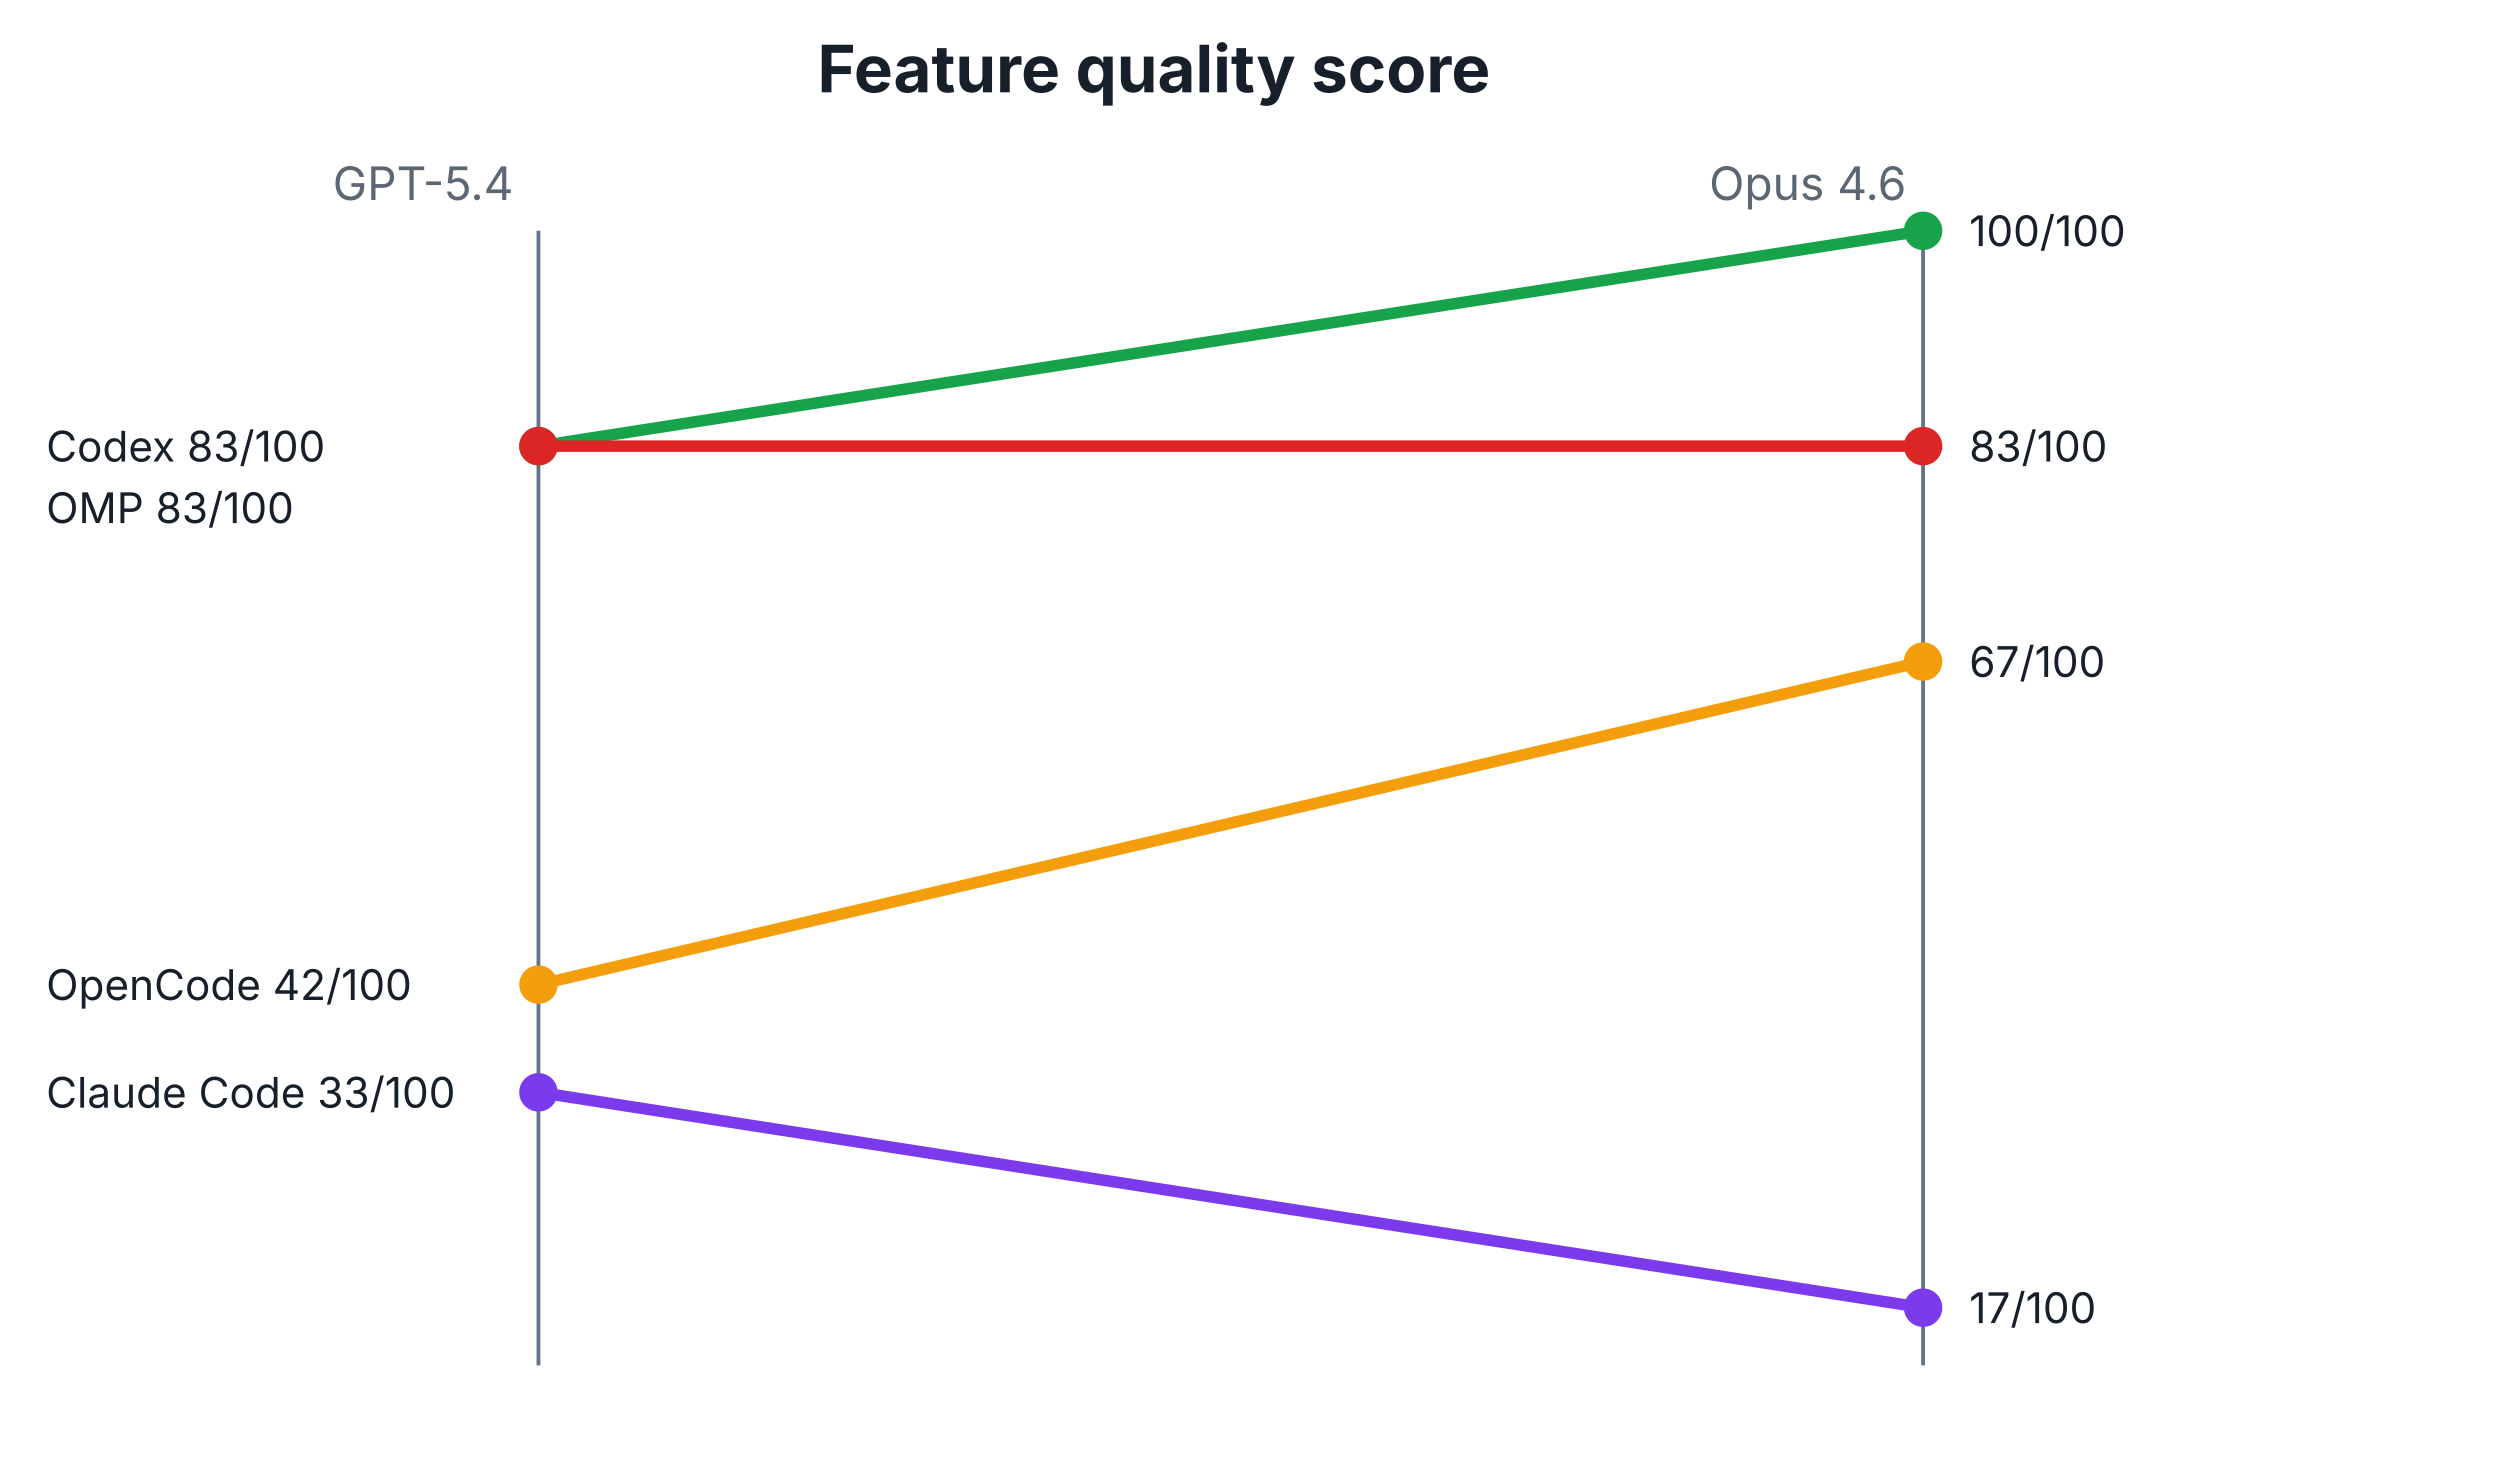
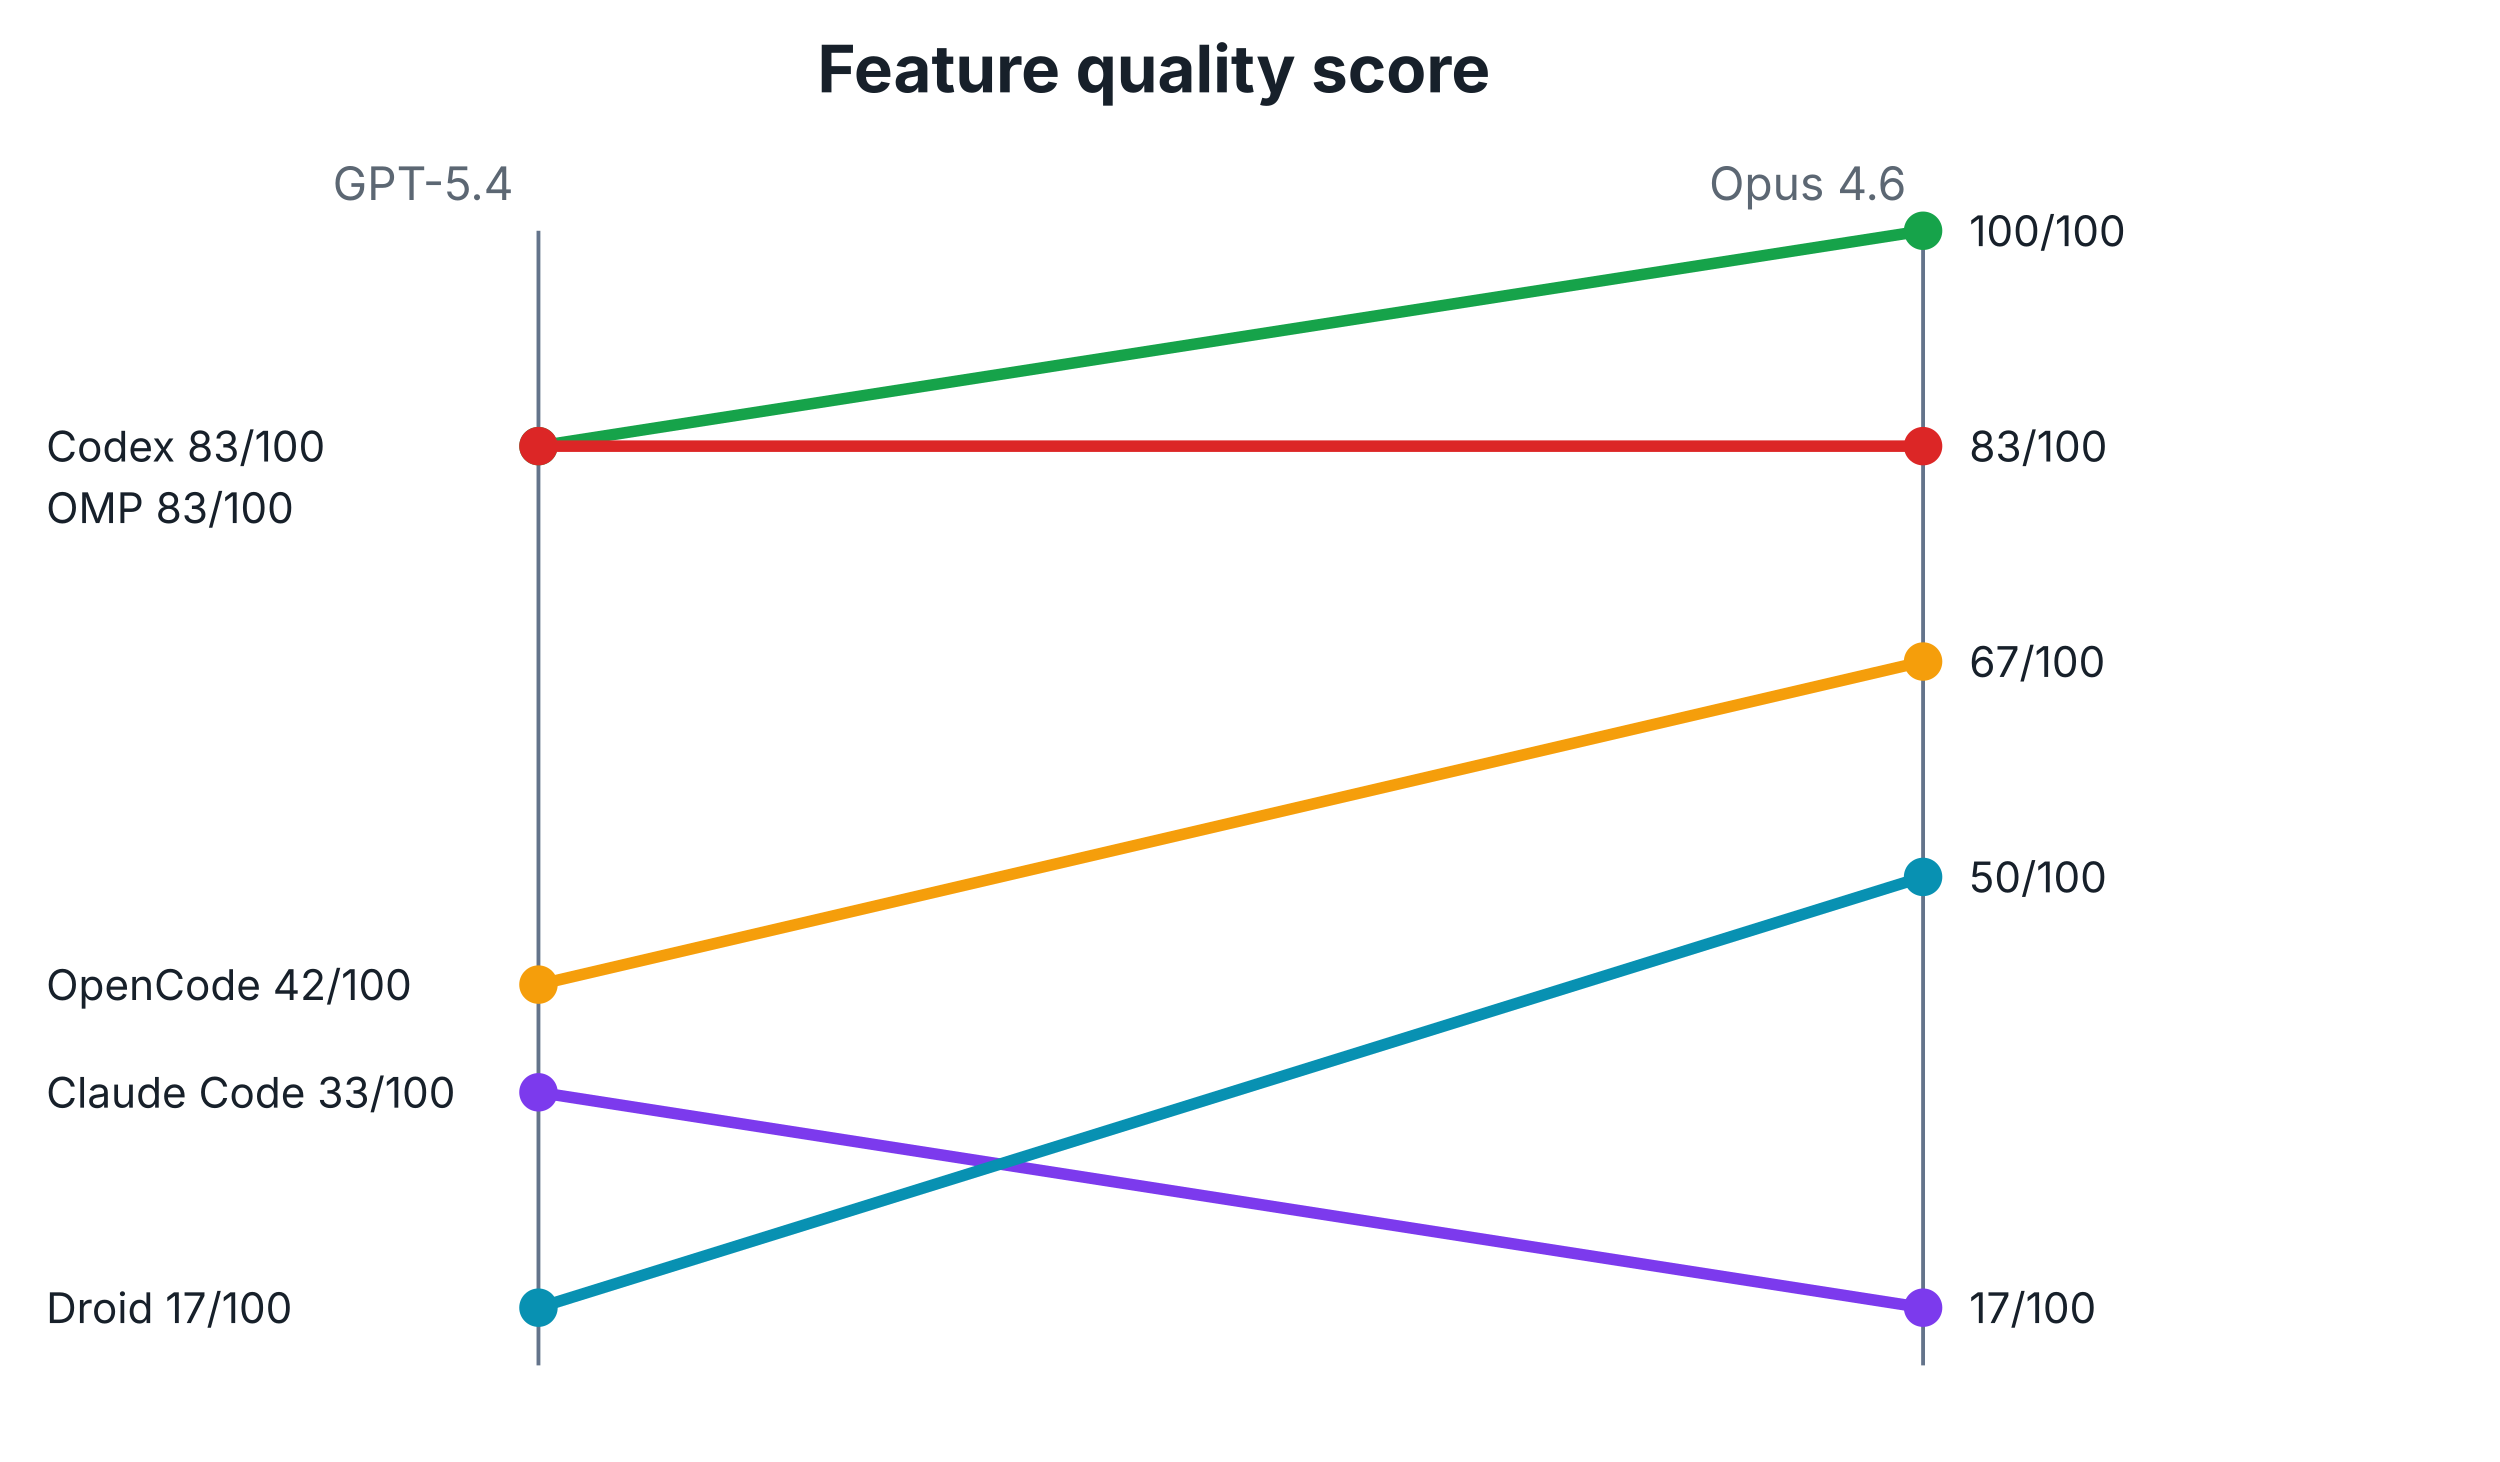
<svg xmlns="http://www.w3.org/2000/svg" viewBox="0 0 650 380" role="img" aria-label="Feature quality score">
  <style>
.axis { stroke: #64748b; stroke-width: 1; }
.gridline { stroke: #e2e8f0; stroke-width: 1; }
.svg-title { text-anchor: middle; font: 700 17px -apple-system, BlinkMacSystemFont, 'Segoe UI', sans-serif; fill: #17202a; }
.axis-label { text-anchor: middle; font: 12px -apple-system, BlinkMacSystemFont, 'Segoe UI', sans-serif; fill: #5c6773; }
.small-label { font: 11px -apple-system, BlinkMacSystemFont, 'Segoe UI', sans-serif; fill: #17202a; }
.tick { text-anchor: middle; font: 11px -apple-system, BlinkMacSystemFont, 'Segoe UI', sans-serif; fill: #5c6773; }
.right { text-anchor: end; }
.legend { font: 12px -apple-system, BlinkMacSystemFont, 'Segoe UI', sans-serif; fill: #5c6773; }
</style>
  <text x="300" y="24" class="svg-title">Feature quality score</text>
  <text x="110" y="52" class="axis-label">GPT-5.4</text>
  <text x="470" y="52" class="axis-label">Opus 4.6</text>
  <line x1="140" y1="60" x2="140" y2="355" class="axis" />
  <line x1="500" y1="60" x2="500" y2="355" class="axis" />
  <line x1="140" y1="116.0" x2="500" y2="60.0" stroke="#16a34a" stroke-width="3" />
  <circle cx="140" cy="116.0" r="5" fill="#16a34a" />
  <circle cx="500" cy="60.0" r="5" fill="#16a34a" />
  <text x="12" y="120.0" class="small-label">Codex 83/100</text>
  <text x="512" y="64.0" class="small-label">100/100</text>
  <line x1="140" y1="116.0" x2="500" y2="116.0" stroke="#dc2626" stroke-width="3" />
  <circle cx="140" cy="116.0" r="5" fill="#dc2626" />
  <circle cx="500" cy="116.0" r="5" fill="#dc2626" />
  <text x="12" y="136.0" class="small-label">OMP 83/100</text>
  <text x="512" y="120.0" class="small-label">83/100</text>
  <line x1="140" y1="256.0" x2="500" y2="172.0" stroke="#f59e0b" stroke-width="3" />
  <circle cx="140" cy="256.0" r="5" fill="#f59e0b" />
  <circle cx="500" cy="172.0" r="5" fill="#f59e0b" />
  <text x="12" y="260.0" class="small-label">OpenCode 42/100</text>
  <text x="512" y="176.0" class="small-label">67/100</text>
  <line x1="140" y1="284.0" x2="500" y2="340.0" stroke="#7c3aed" stroke-width="3" />
  <circle cx="140" cy="284.0" r="5" fill="#7c3aed" />
  <circle cx="500" cy="340.0" r="5" fill="#7c3aed" />
  <text x="12" y="288.0" class="small-label">Claude Code 33/100</text>
  <text x="512" y="344.0" class="small-label">17/100</text>
+   <line x1="140" y1="340.0" x2="500" y2="228.0" stroke="#0891b2" stroke-width="3" />
+   <circle cx="140" cy="340.0" r="5" fill="#0891b2" />
+   <circle cx="500" cy="228.0" r="5" fill="#0891b2" />
+   <text x="12" y="344.0" class="small-label">Droid 17/100</text>
+   <text x="512" y="232.0" class="small-label">50/100</text>
</svg>
